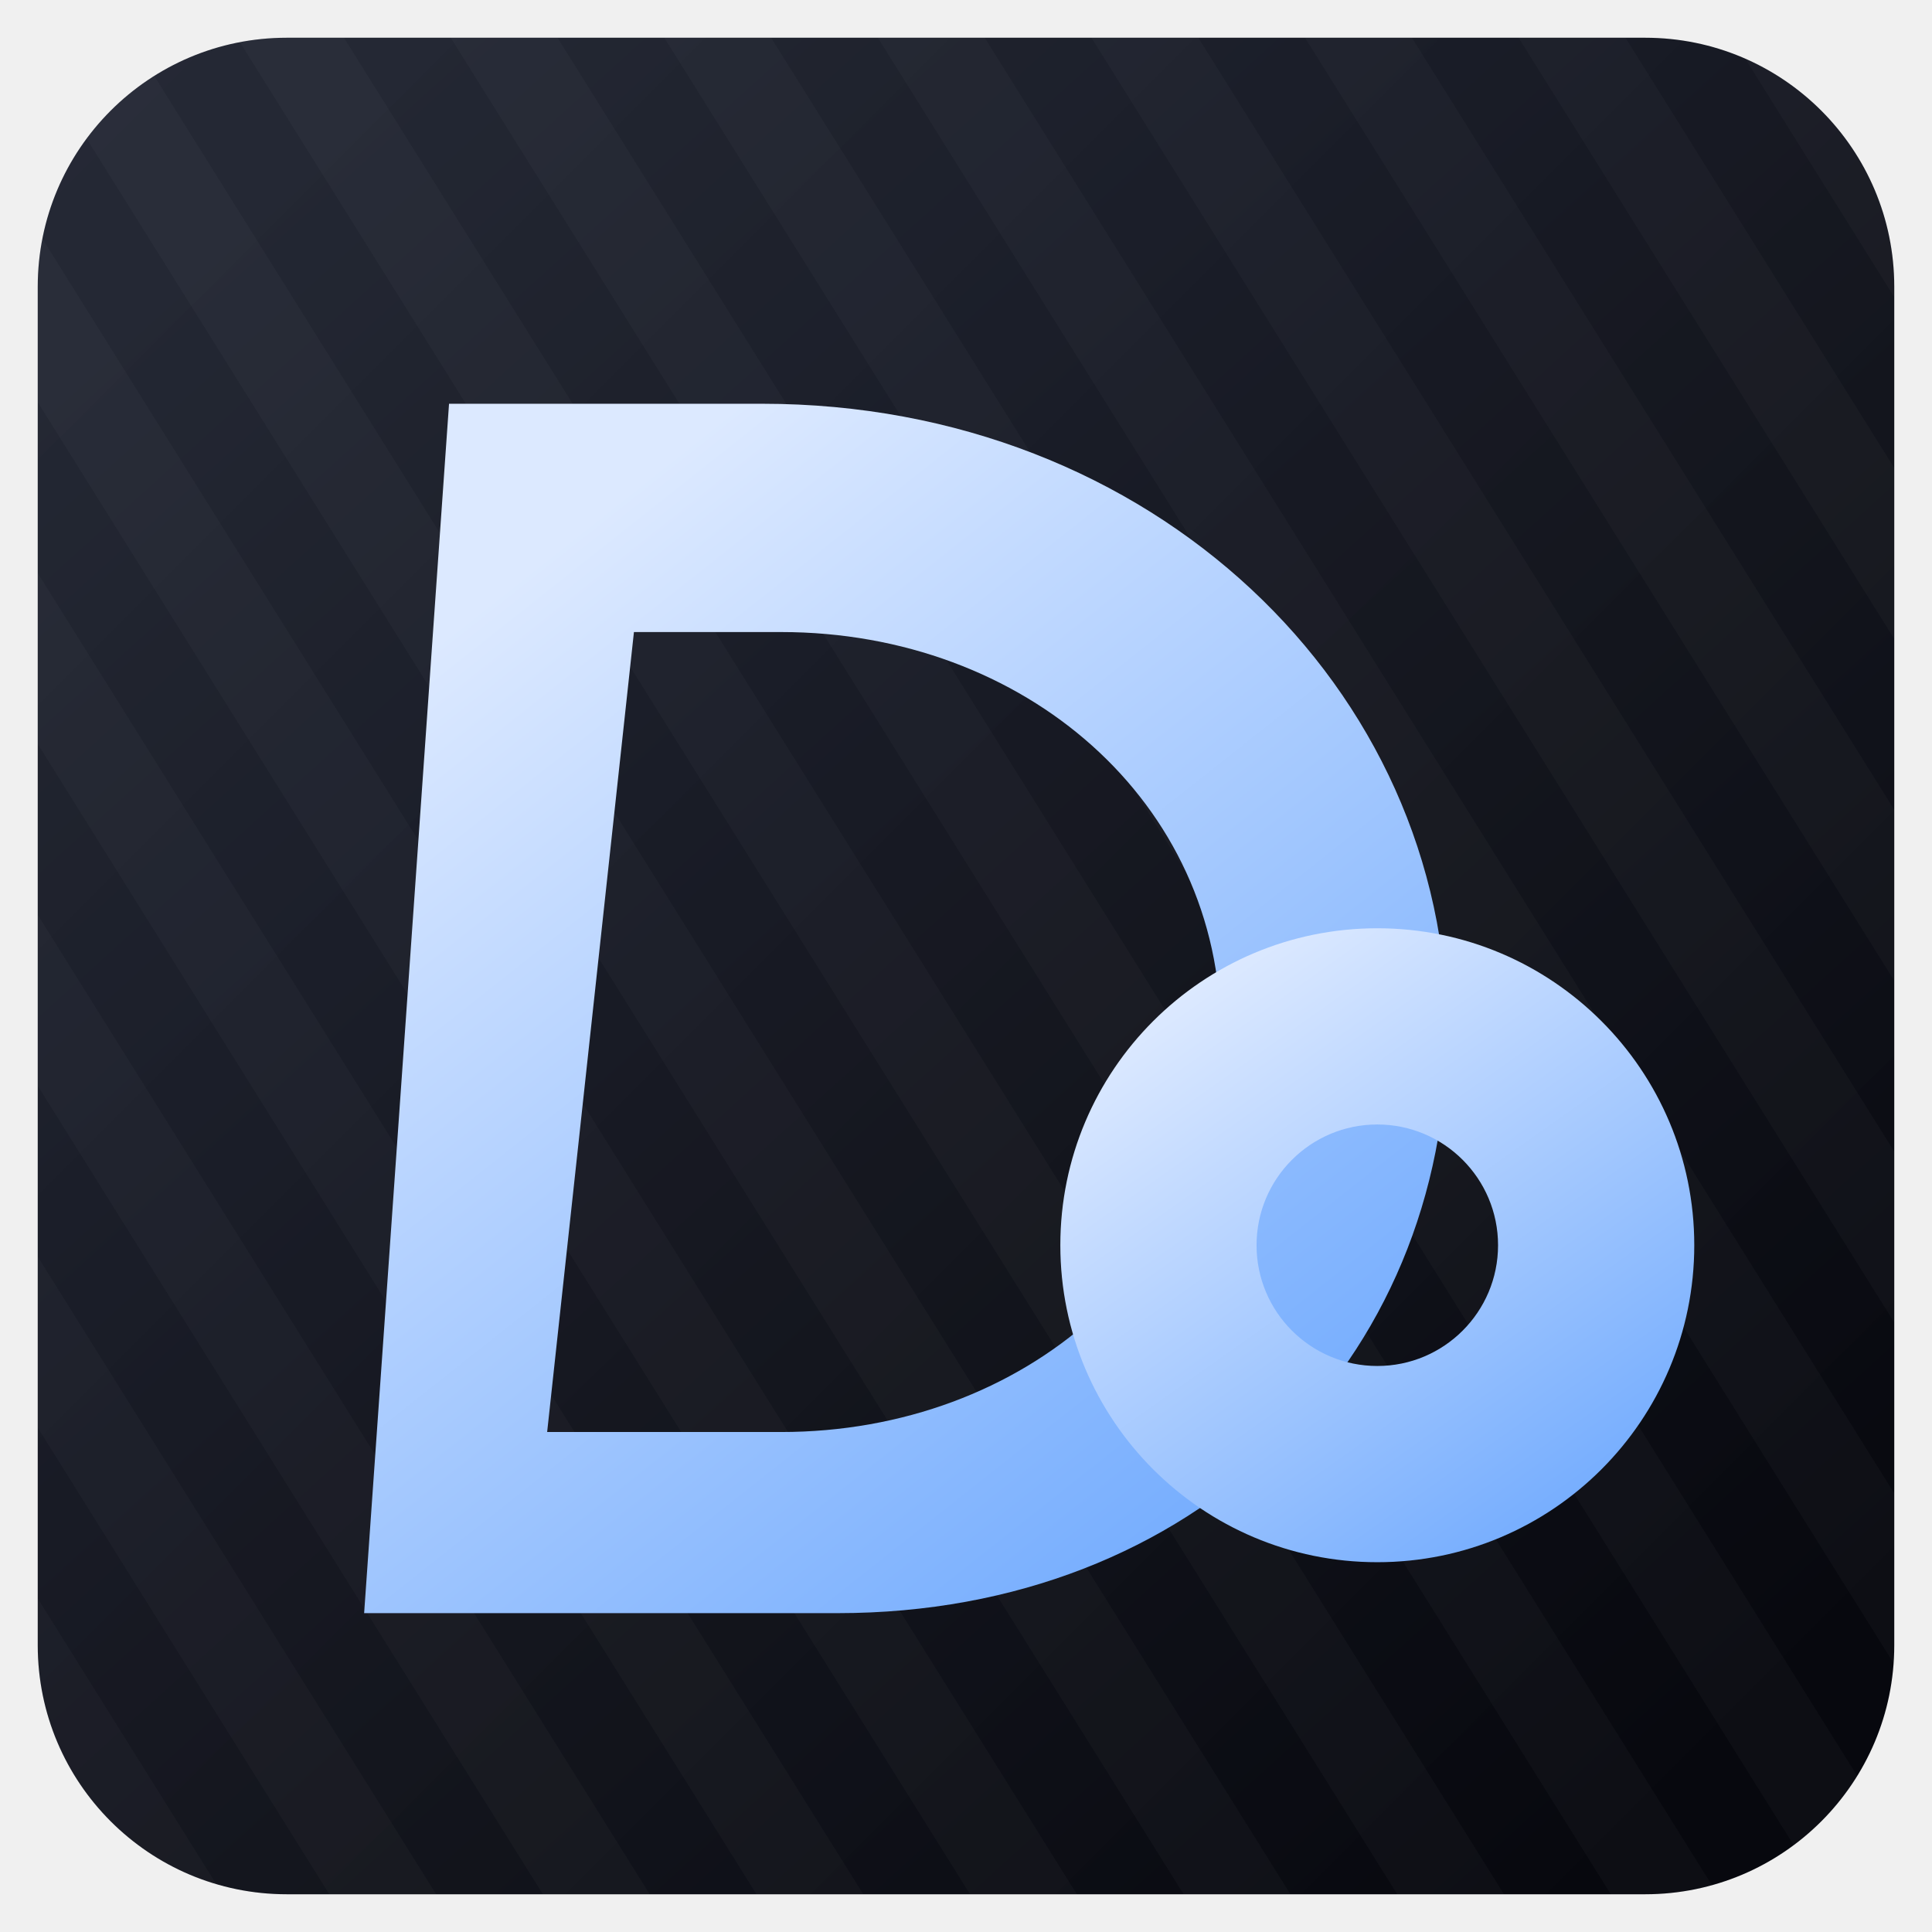
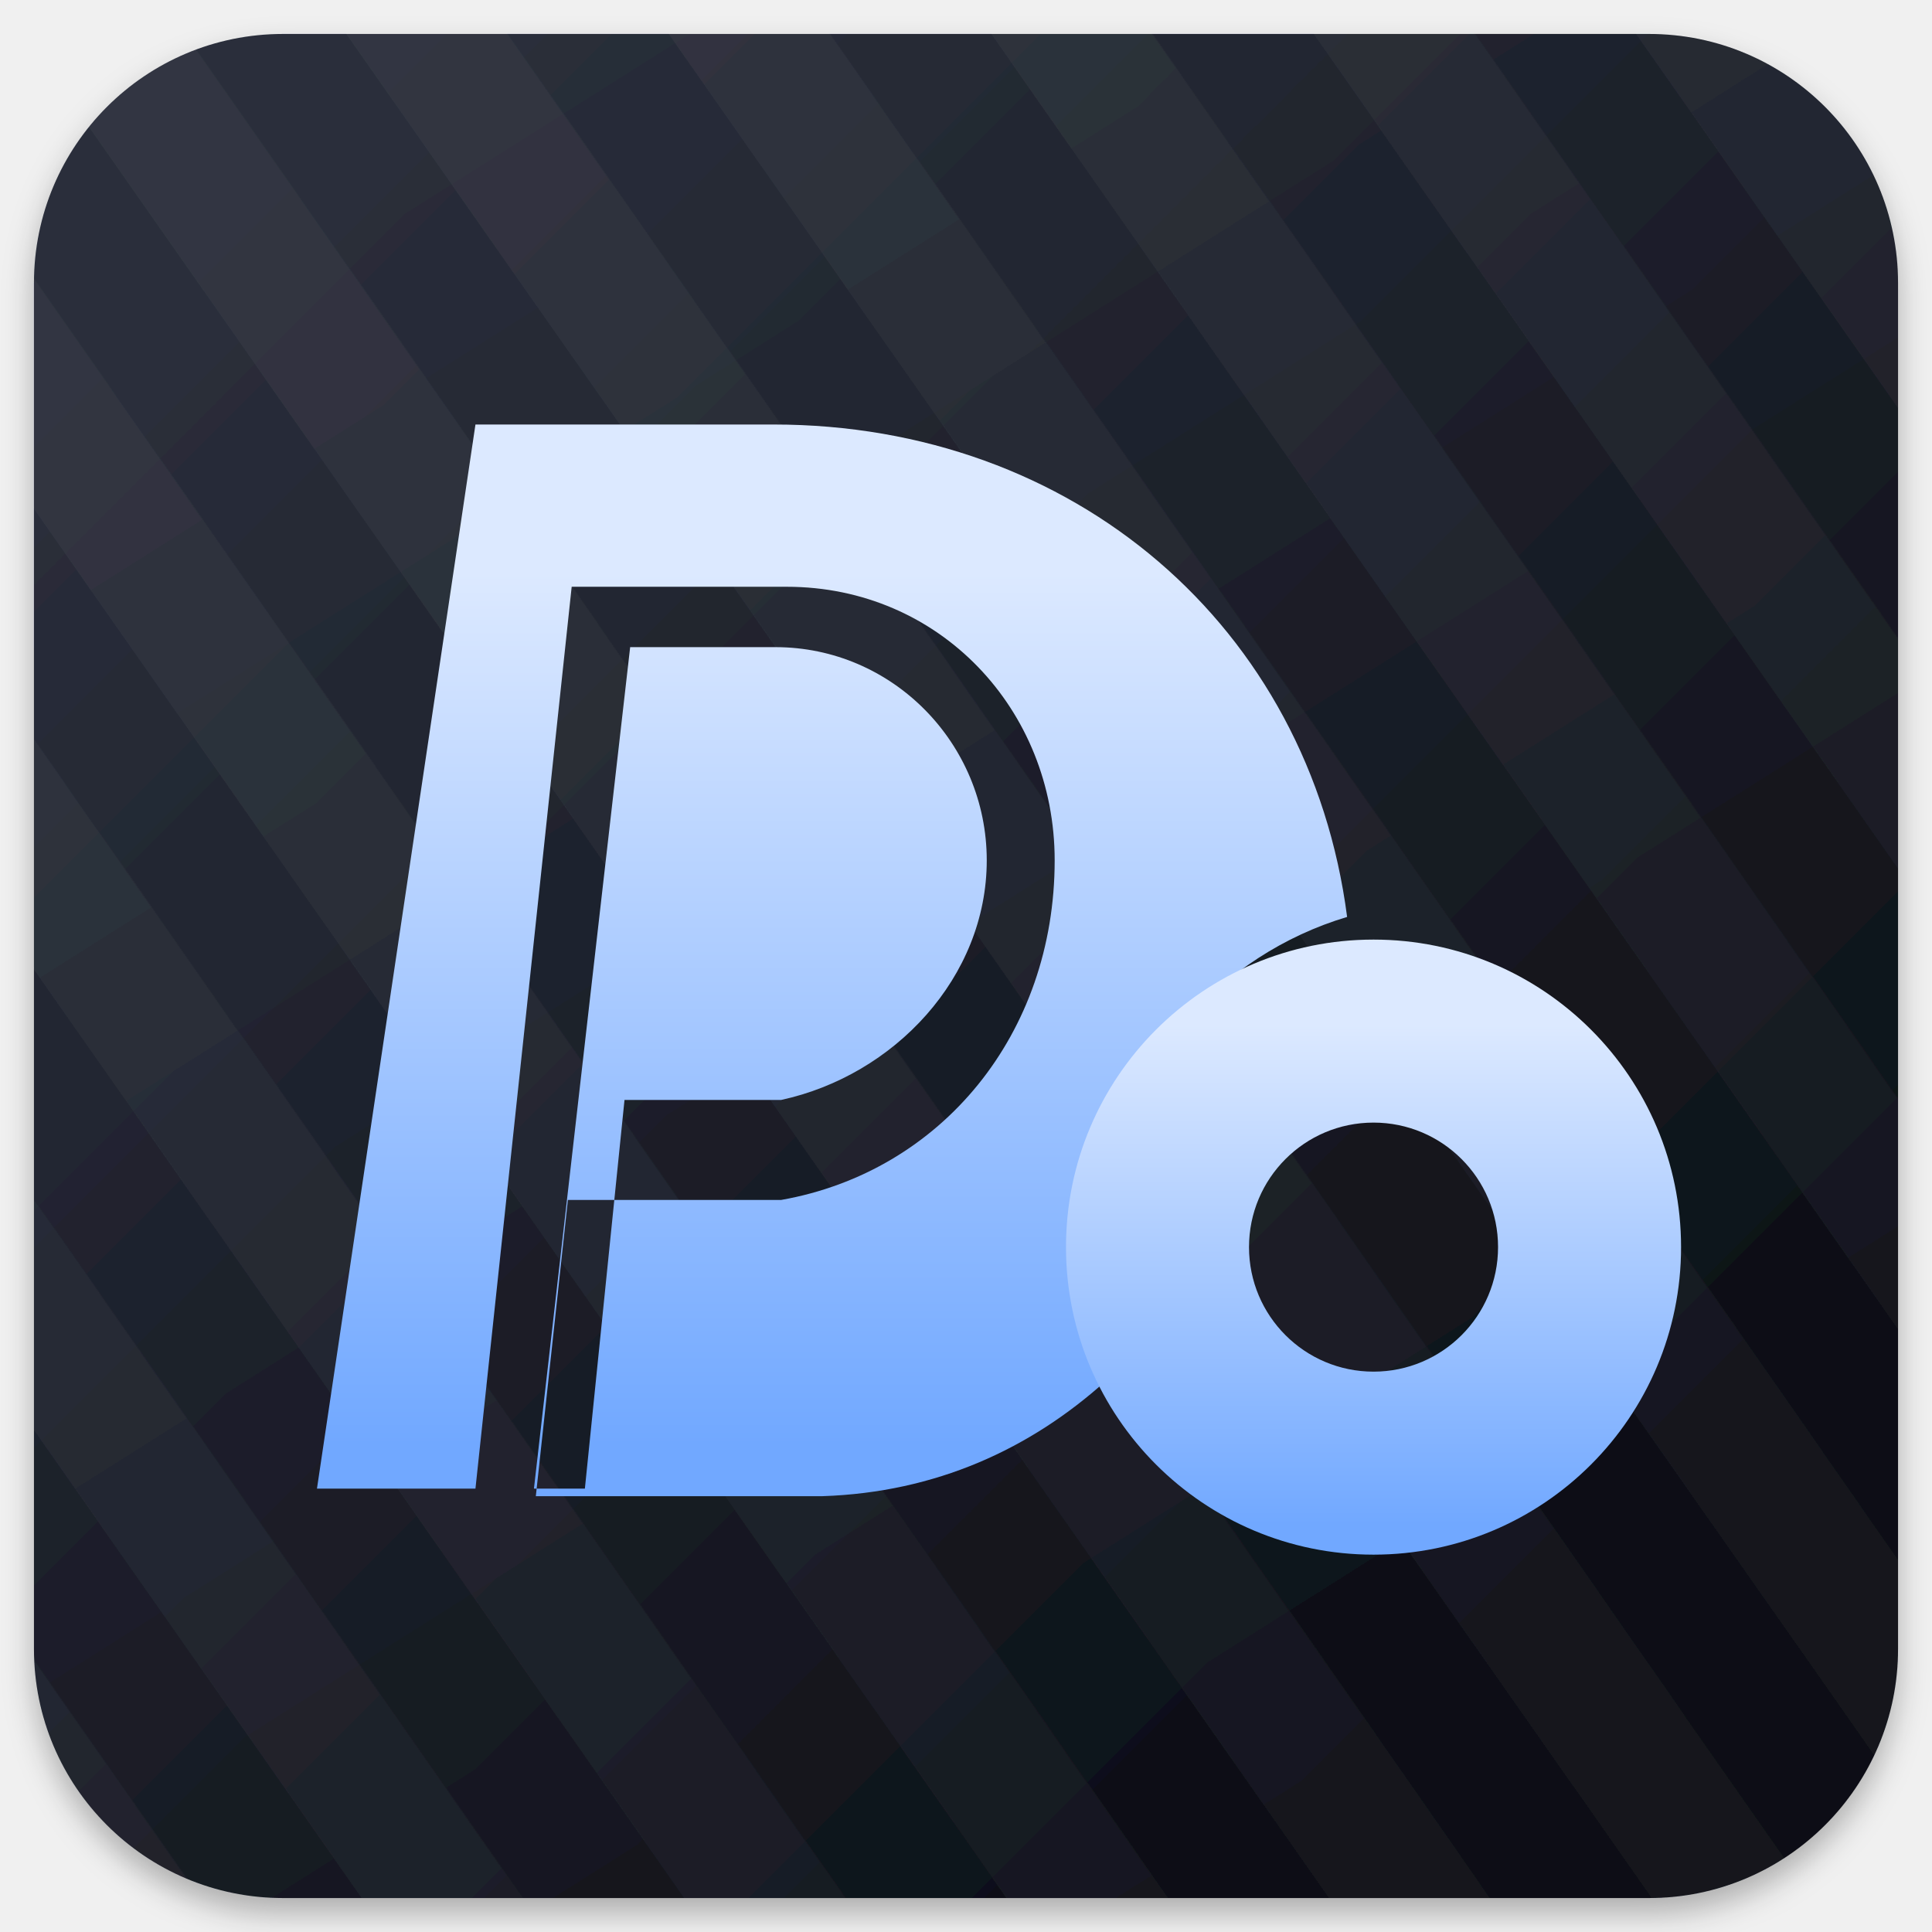
<svg xmlns="http://www.w3.org/2000/svg" viewBox="0 0 1024 1024" role="img" aria-label="DoWhiz">
  <defs>
-     <linearGradient id="bg" x1="0.12" y1="0.08" x2="0.88" y2="0.92">
-       <stop offset="0" stop-color="#171b28" />
-       <stop offset="1" stop-color="#06070d" />
+     <filter id="shadow" x="-30%" y="-30%" width="160%" height="160%">
+       <feDropShadow dx="0" dy="8" stdDeviation="8" flood-color="#000000" flood-opacity="0.28" />
+     </filter>
+     <linearGradient id="bg" x1="0.1" y1="0.1" x2="0.9" y2="0.9">
+       <stop offset="0" stop-color="#1e2330" />
+       <stop offset="1" stop-color="#090b12" />
    </linearGradient>
-     <linearGradient id="shine" x1="0" y1="0" x2="1" y2="1">
-       <stop offset="0" stop-color="#ffffff" stop-opacity="0.06" />
+     <linearGradient id="shine" x1="0.2" y1="0.05" x2="0.8" y2="1">
+       <stop offset="0" stop-color="#ffffff" stop-opacity="0.055" />
      <stop offset="1" stop-color="#ffffff" stop-opacity="0" />
    </linearGradient>
-     <pattern id="stripe" width="96" height="96" patternUnits="userSpaceOnUse" patternTransform="rotate(-32)">
-       <rect width="48" height="96" fill="#ffffff" fill-opacity="0.025" />
+     <pattern id="stripe" width="140" height="140" patternUnits="userSpaceOnUse" patternTransform="rotate(-35)">
+       <rect width="70" height="140" fill="#ffffff" fill-opacity="0.038" />
    </pattern>
-     <linearGradient id="mark" x1="0.2" y1="0.1" x2="0.78" y2="0.92">
+     <linearGradient id="mark" x1="0.5" y1="0.14" x2="0.5" y2="0.95">
      <stop offset="0" stop-color="#dce9ff" />
-       <stop offset="1" stop-color="#77aefe" />
+       <stop offset="1" stop-color="#71a8ff" />
    </linearGradient>
  </defs>
-   <rect x="20" y="20" width="984" height="984" rx="132" fill="url(#bg)" />
-   <rect x="20" y="20" width="984" height="984" rx="132" fill="url(#shine)" />
-   <rect x="20" y="20" width="984" height="984" rx="132" fill="url(#stripe)" />
-   <path fill="url(#mark)" fill-rule="evenodd" d="M238 214 L404 214 C611 214 767 365 767 547 C767 722 633 855 444 855 L193 855 L238 214 Z        M336 335 L414 335 C543 335 647 425 647 547 C647 669 543 759 414 759 L290 759 L336 335 Z" />
-   <path fill="url(#mark)" fill-rule="evenodd" d="M730 660        m -168 0        a 168 168 0 1 0 336 0        a 168 168 0 1 0 -336 0        M730 660        m -64 0        a 64 64 0 1 1 128 0        a 64 64 0 1 1 -128 0" />
+   <g filter="url(#shadow)">
+     <rect x="18" y="18" width="988" height="988" rx="132" fill="url(#bg)" />
+     <rect x="18" y="18" width="988" height="988" rx="132" fill="url(#shine)" />
+     <rect x="18" y="18" width="988" height="988" rx="132" fill="url(#stripe)" />
+   </g>
+   <path fill="url(#mark)" fill-rule="evenodd" d="M168 789 L252 225 H410 C569 225 694 332 714 486 C647 506 595 564 580 639 C573 673 575 705 586 732 C546 768 496 791 436 793 H284 L301 636 H414 C499 621 559 548 559 456 C559 376 498 311 417 311 H303 L252 789 Z        M283 789 L334 343 H411 C473 343 523 394 523 456 C523 518 474 570 414 583 H331 L310 789 Z" />
+   <path fill="url(#mark)" fill-rule="evenodd" d="M728 661        m -163 0        a 163 163 0 1 0 326 0        a 163 163 0 1 0 -326 0        M728 661        m -66 0        a 66 66 0 1 1 132 0        a 66 66 0 1 1 -132 0" />
</svg>
